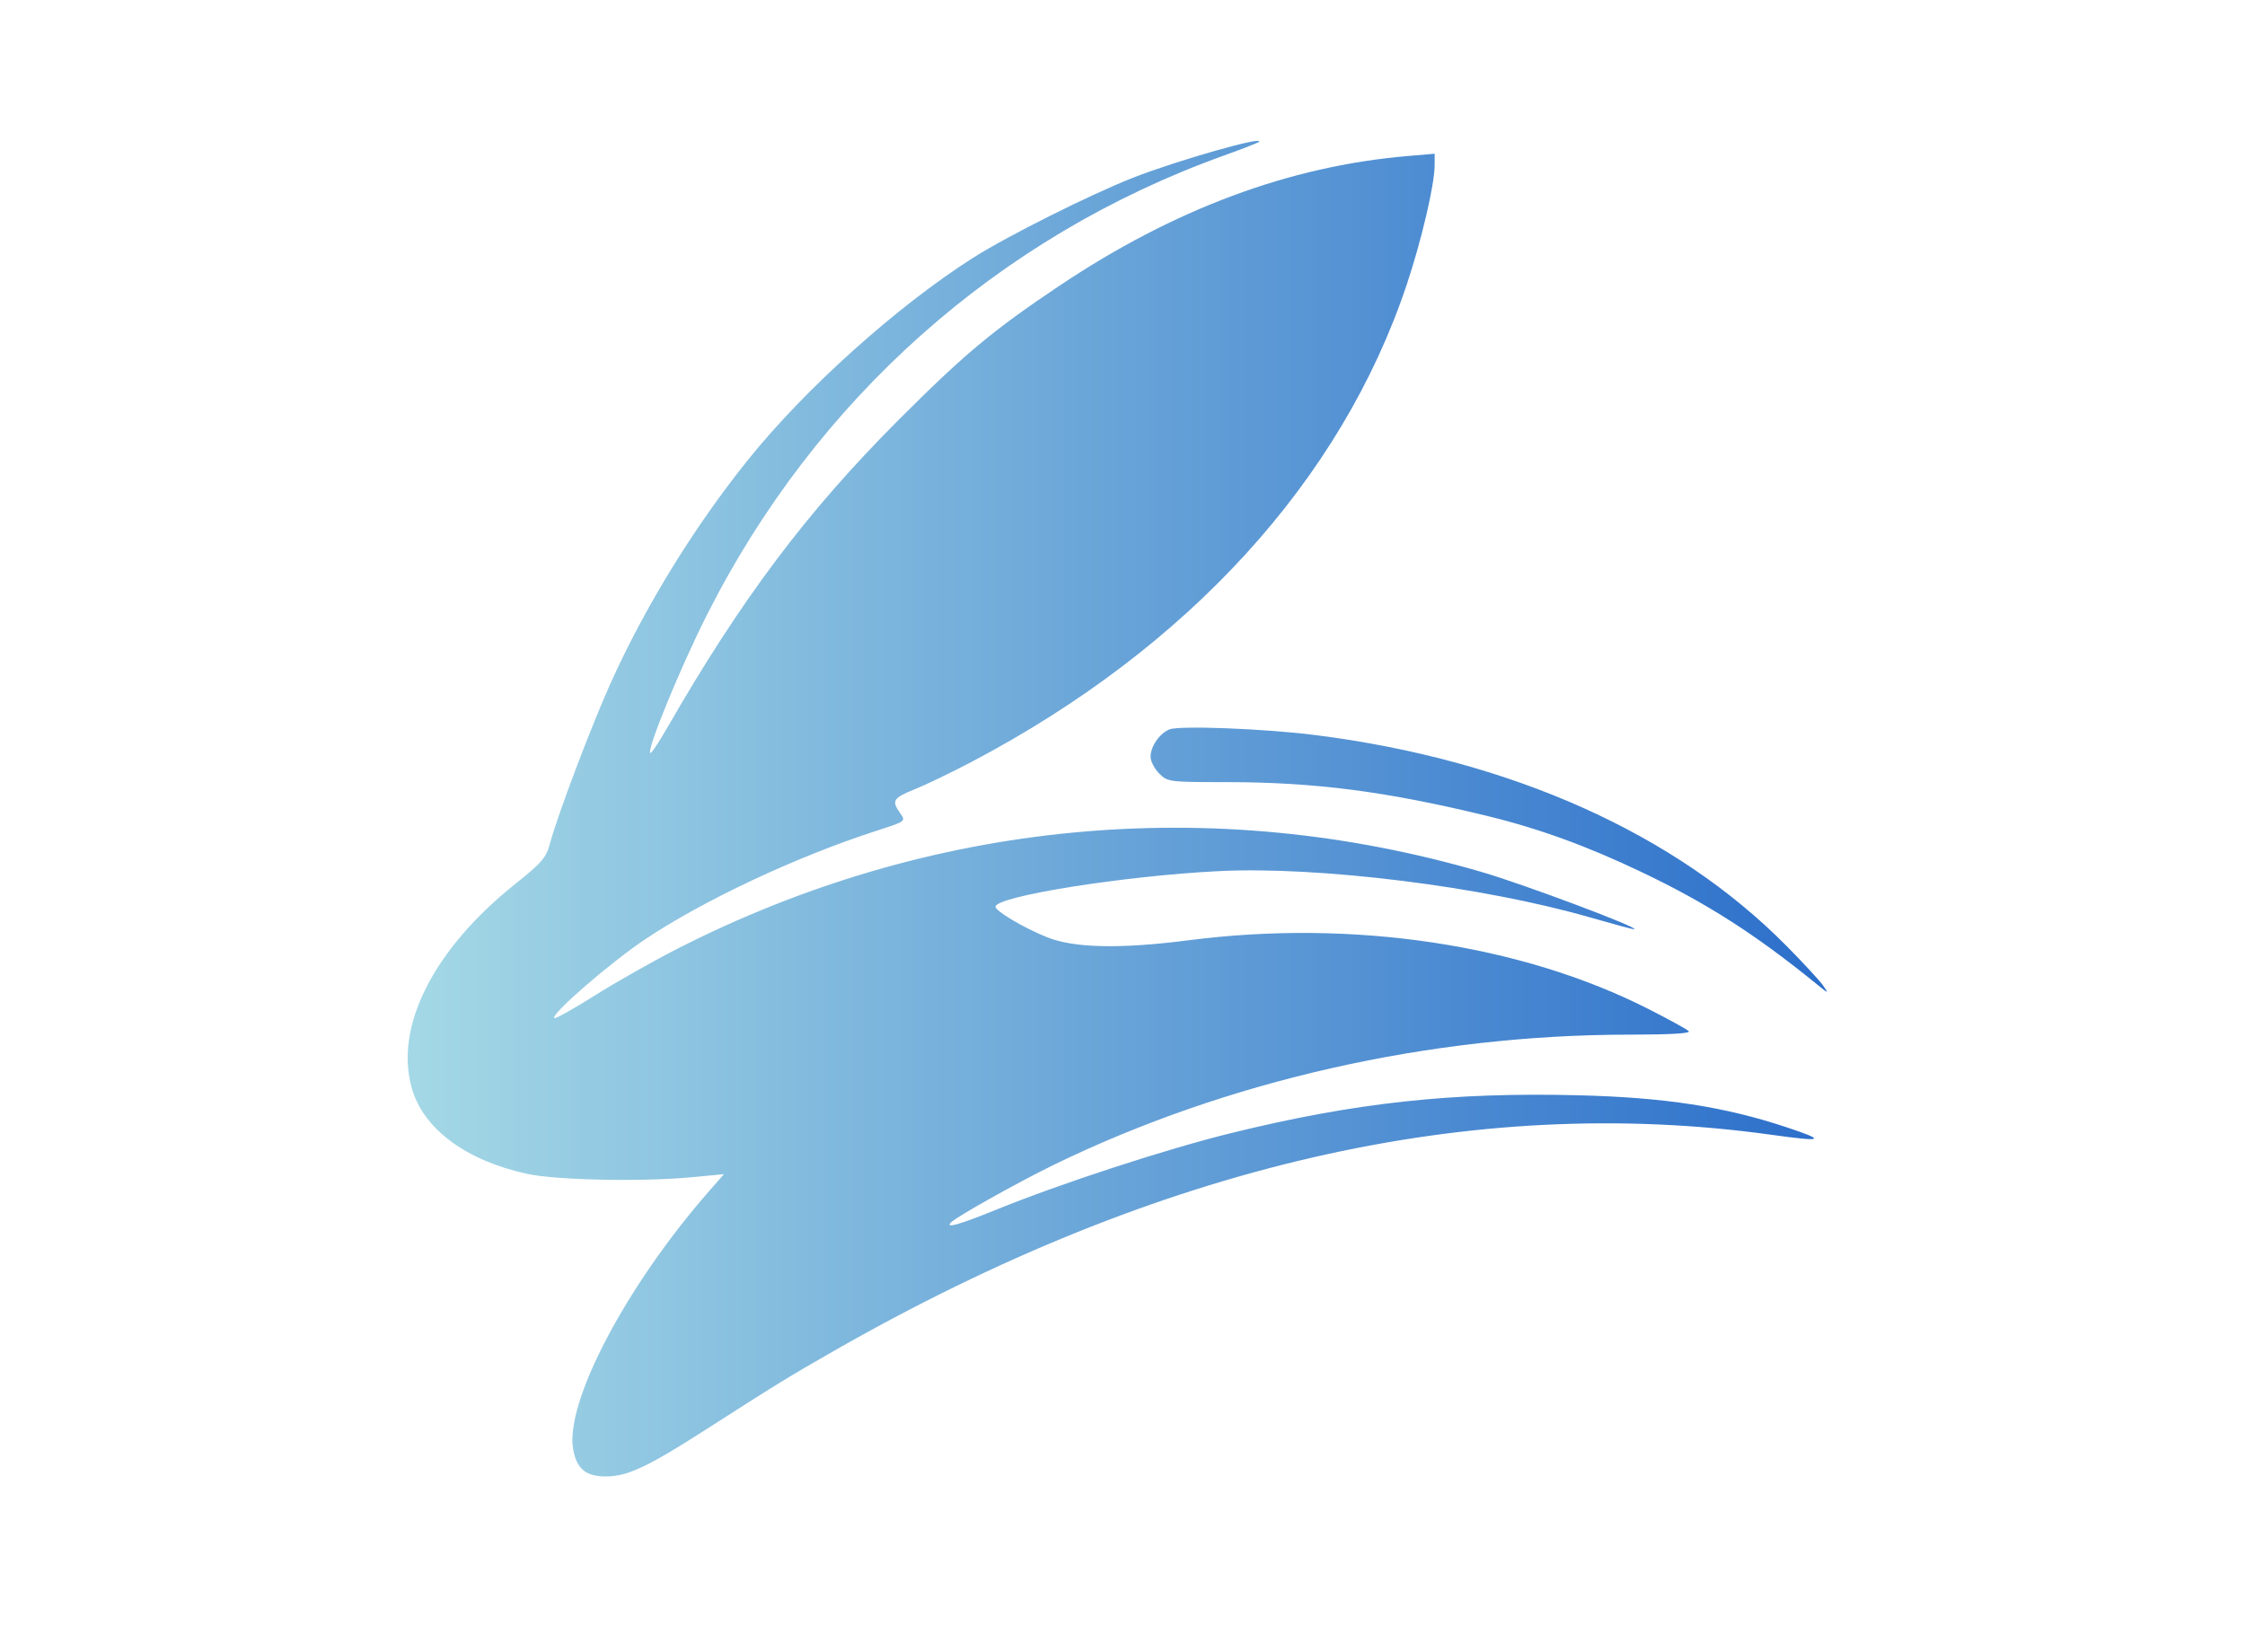
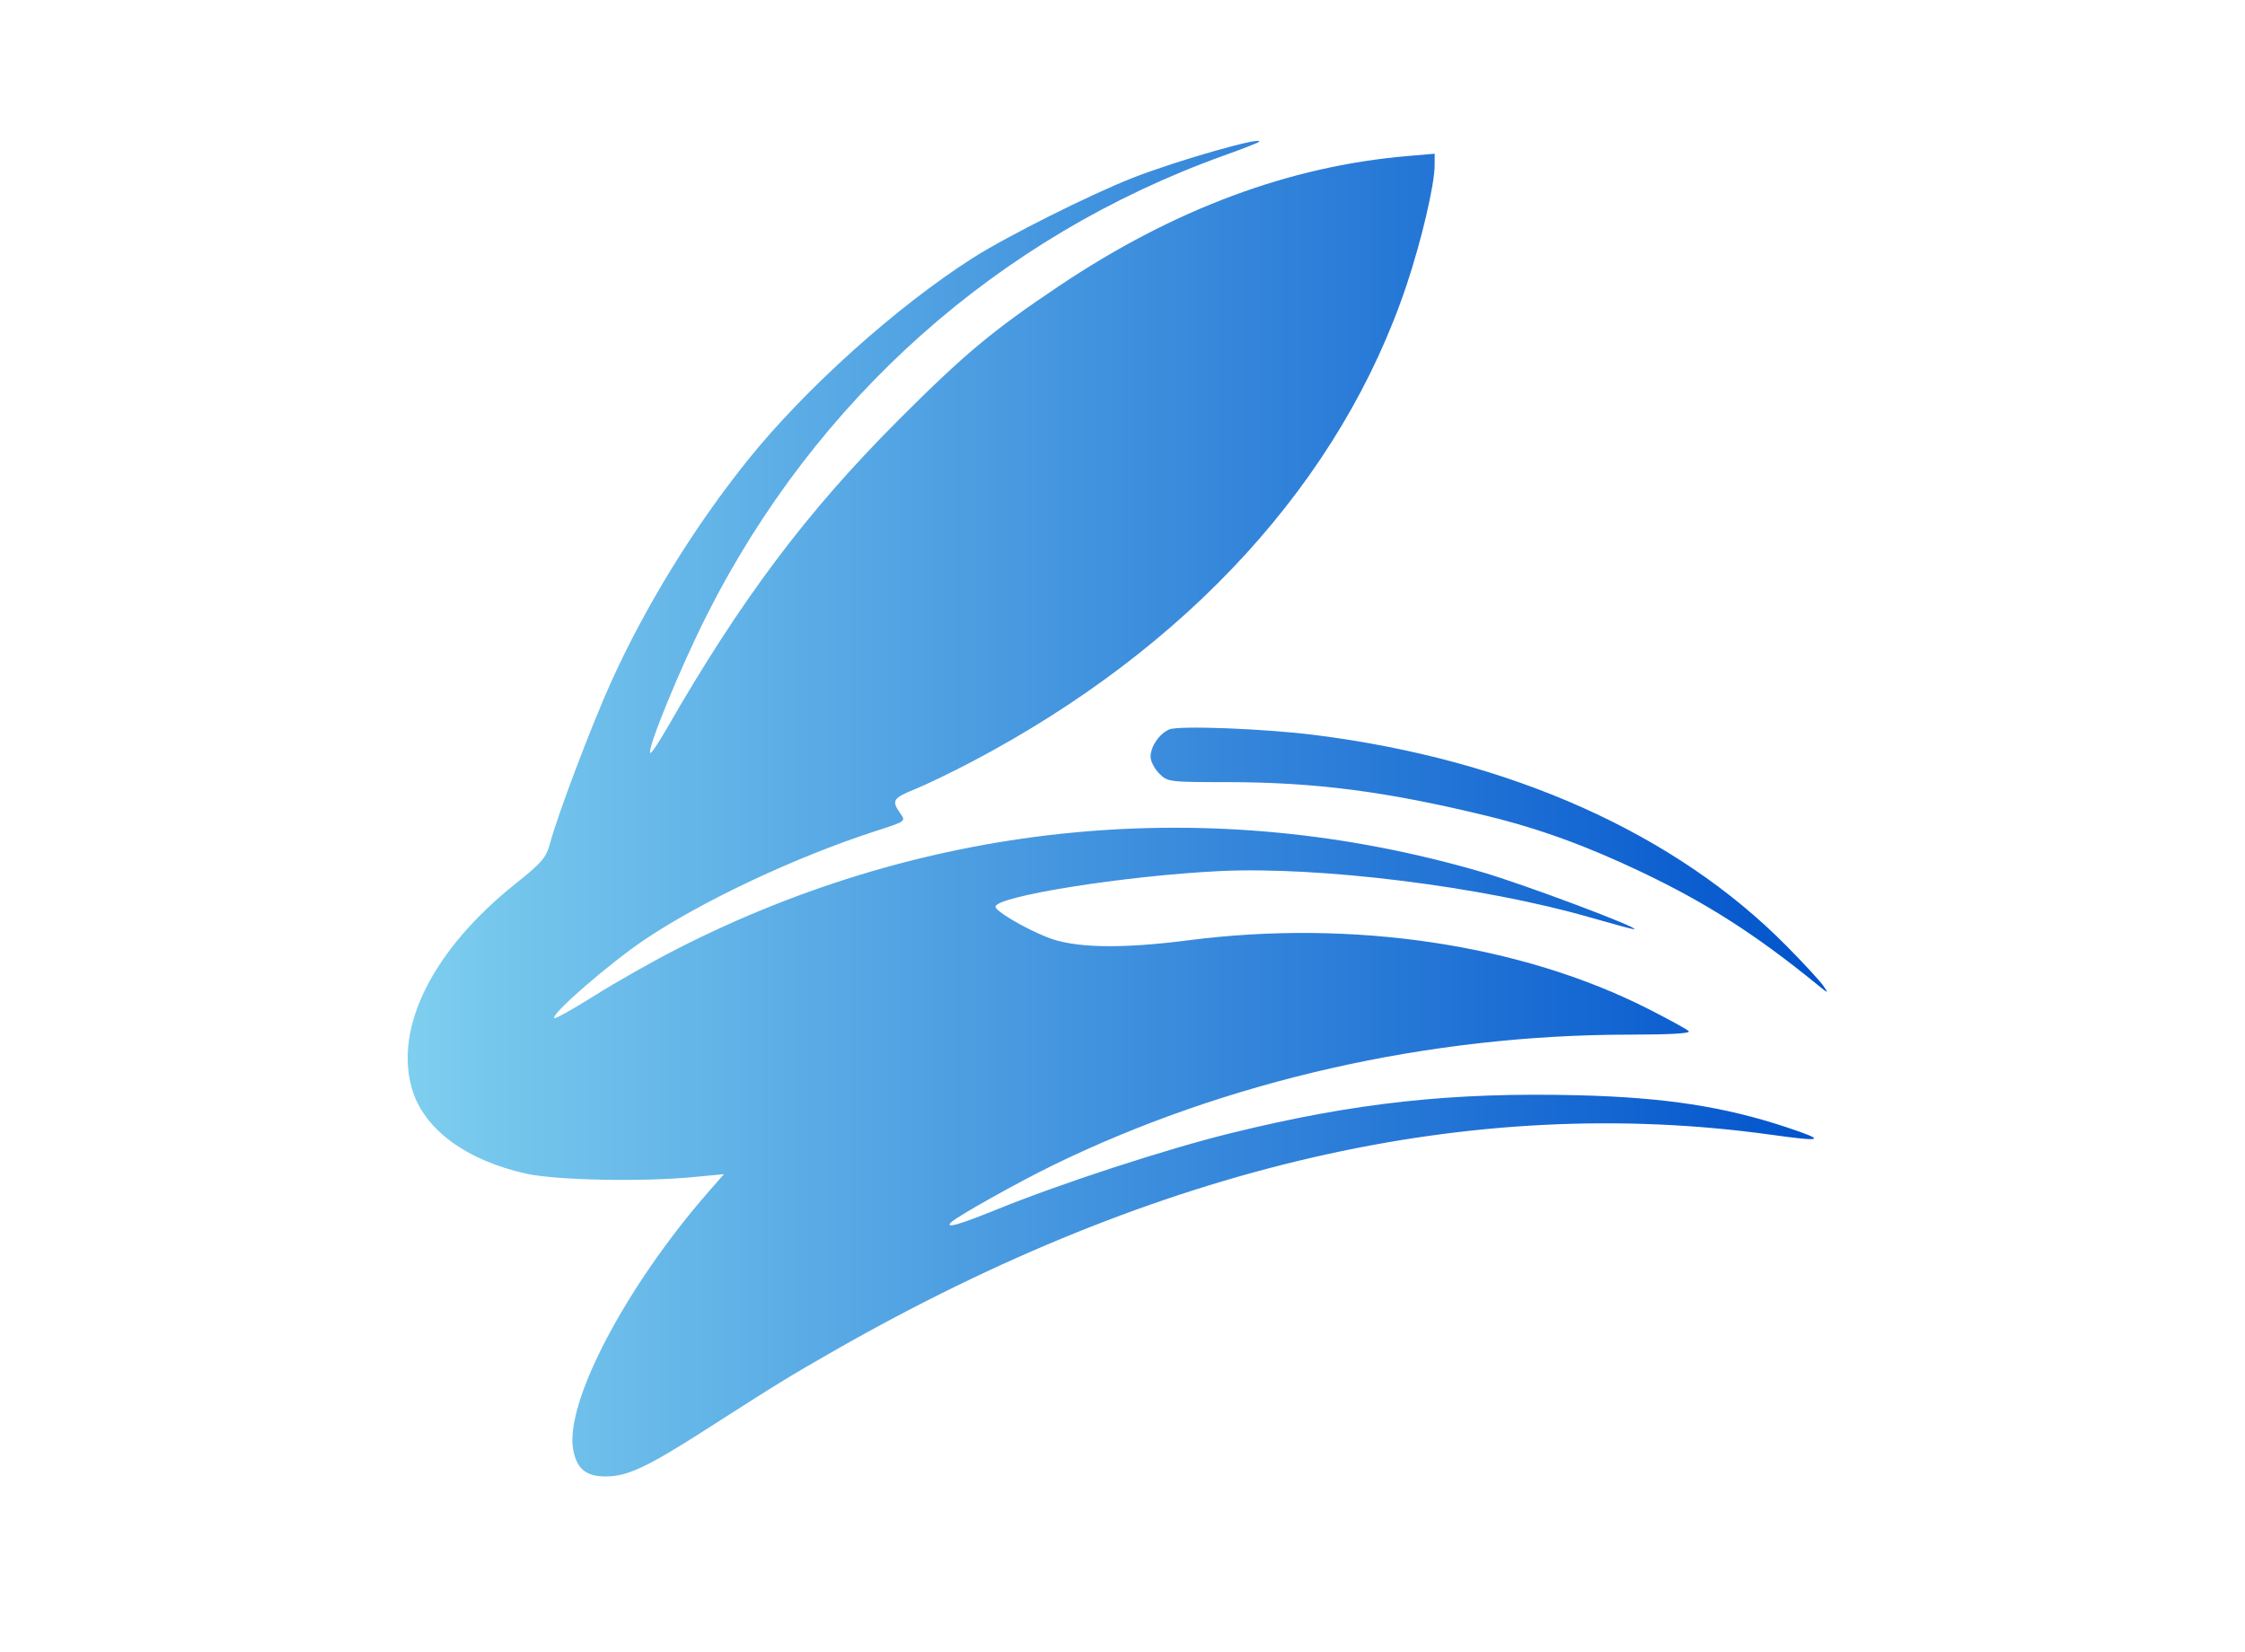
<svg xmlns="http://www.w3.org/2000/svg" id="svg" version="1.1" width="640" height="471" viewBox="0 0 640 471">
  <defs>
    <linearGradient id="gradient" x1="0%" y1="50%" x2="100%" y2="50%">
-       <stop offset="0%" style="stop-color:#a5d9e6;stop-opacity:1" />
-       <stop offset="100%" style="stop-color:#2b6eca;stop-opacity:1" />
+       <stop offset="0%" style="stop-color:#7ecfef;stop-opacity:1" />
+       <stop offset="100%" style="stop-color:#0052cc;stop-opacity:1" />
    </linearGradient>
  </defs>
  <path d="M358.864 40.470 C 358.605 40.728,354.143 42.467,348.947 44.334 C 284.621 67.446,232.573 113.729,201.443 175.500 C 193.895 190.478,184.375 213.708,185.375 214.708 C 185.621 214.954,187.715 211.857,190.030 207.827 C 211.190 170.984,229.863 146.093,255.968 119.933 C 274.854 101.008,282.998 94.207,302.034 81.466 C 334.671 59.621,367.531 47.376,401.250 44.492 L 409.000 43.829 408.984 47.165 C 408.958 52.704,405.255 68.515,401.010 81.213 C 382.392 136.898,338.799 184.709,277.000 217.224 C 271.225 220.263,263.913 223.788,260.750 225.058 C 254.629 227.517,254.126 228.307,256.511 231.712 C 258.282 234.241,258.484 234.089,249.500 237.002 C 226.868 244.341,200.420 256.771,183.918 267.825 C 173.918 274.522,156.961 289.225,158.000 290.296 C 158.275 290.579,163.450 287.694,169.500 283.883 C 175.550 280.073,186.125 274.083,193.000 270.573 C 264.905 233.856,345.414 226.155,422.387 248.633 C 434.634 252.210,468.194 264.823,465.830 264.961 C 465.461 264.982,459.741 263.440,453.118 261.534 C 422.666 252.769,376.068 246.967,347.500 248.384 C 320.590 249.719,284.052 255.527,283.798 258.510 C 283.694 259.727,291.796 264.541,298.477 267.231 C 306.163 270.326,319.360 270.612,338.812 268.103 C 385.602 262.070,433.627 269.250,469.963 287.712 C 475.721 290.638,480.874 293.474,481.416 294.016 C 482.061 294.661,476.225 295.004,464.450 295.010 C 407.520 295.043,349.853 308.084,300.500 332.086 C 290.412 336.992,272.833 346.834,271.147 348.519 C 269.278 350.389,273.301 349.263,283.966 344.933 C 302.548 337.389,332.479 327.629,351.000 323.074 C 386.266 314.400,413.893 311.393,450.000 312.298 C 474.559 312.914,491.602 315.535,509.306 321.421 C 520.784 325.236,519.954 325.640,504.924 323.552 C 419.615 311.701,330.506 332.225,238.000 385.033 C 224.991 392.460,221.855 394.386,200.762 407.913 C 184.591 418.282,178.817 420.978,172.750 420.990 C 167.060 421.002,164.441 418.869,163.413 413.387 C 160.912 400.055,178.394 366.762,202.136 339.644 L 206.387 334.788 197.443 335.644 C 183.073 337.019,158.519 336.519,150.152 334.681 C 132.833 330.876,120.785 321.947,117.439 310.437 C 112.326 292.850,123.492 270.717,146.912 252.015 C 154.528 245.934,155.702 244.562,156.798 240.464 C 158.983 232.296,168.599 206.900,174.208 194.482 C 184.044 172.710,197.989 150.083,213.332 131.000 C 229.597 110.770,255.612 87.415,277.277 73.590 C 286.990 67.393,310.855 55.436,323.062 50.653 C 335.623 45.730,360.750 38.583,358.864 40.470 M375.000 209.596 C 430.712 216.655,477.541 237.609,509.241 269.661 C 514.049 274.523,518.765 279.625,519.721 281.000 C 521.404 283.419,521.347 283.408,517.980 280.669 C 500.484 266.434,486.556 257.516,468.000 248.668 C 452.323 241.193,438.766 236.261,424.000 232.663 C 395.297 225.667,374.955 223.024,349.705 223.010 C 333.212 223.000,332.865 222.956,330.455 220.545 C 329.105 219.195,328.000 217.046,328.000 215.768 C 328.000 212.845,330.558 209.125,333.357 207.978 C 336.189 206.817,360.536 207.763,375.000 209.596" fill="url(#gradient)" fill-rule="evenodd" />
</svg>
